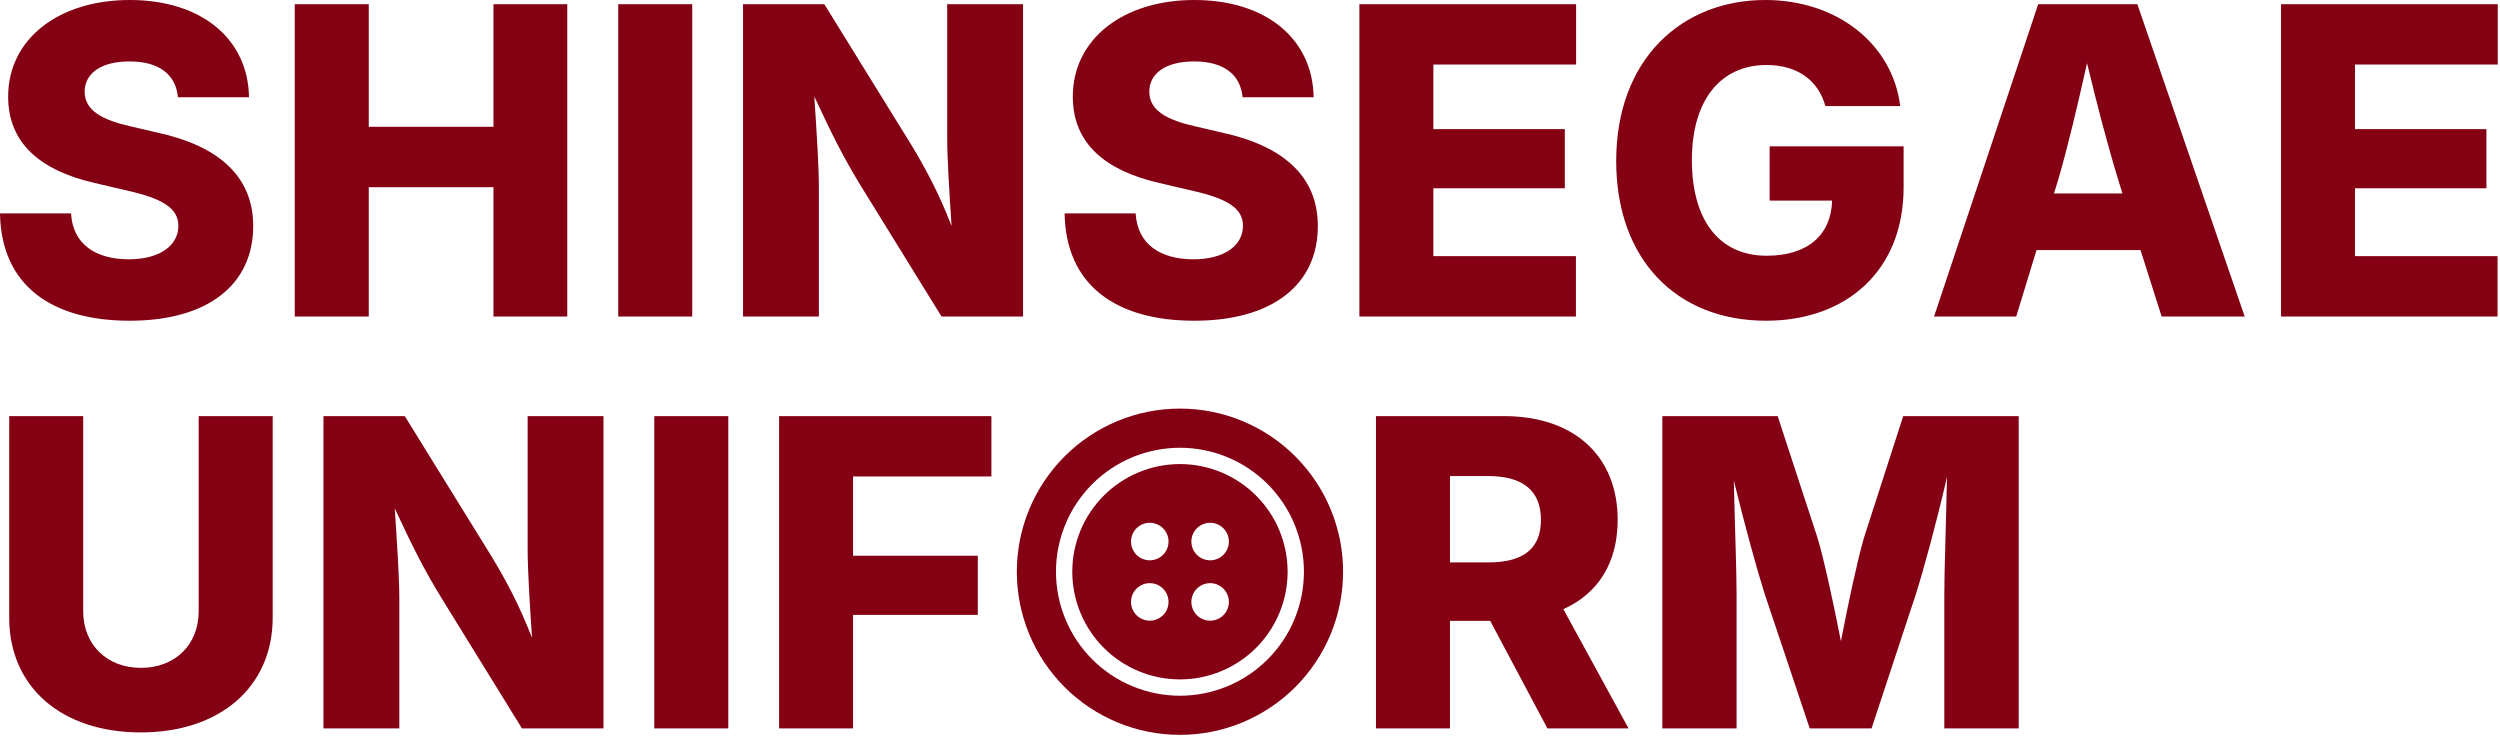
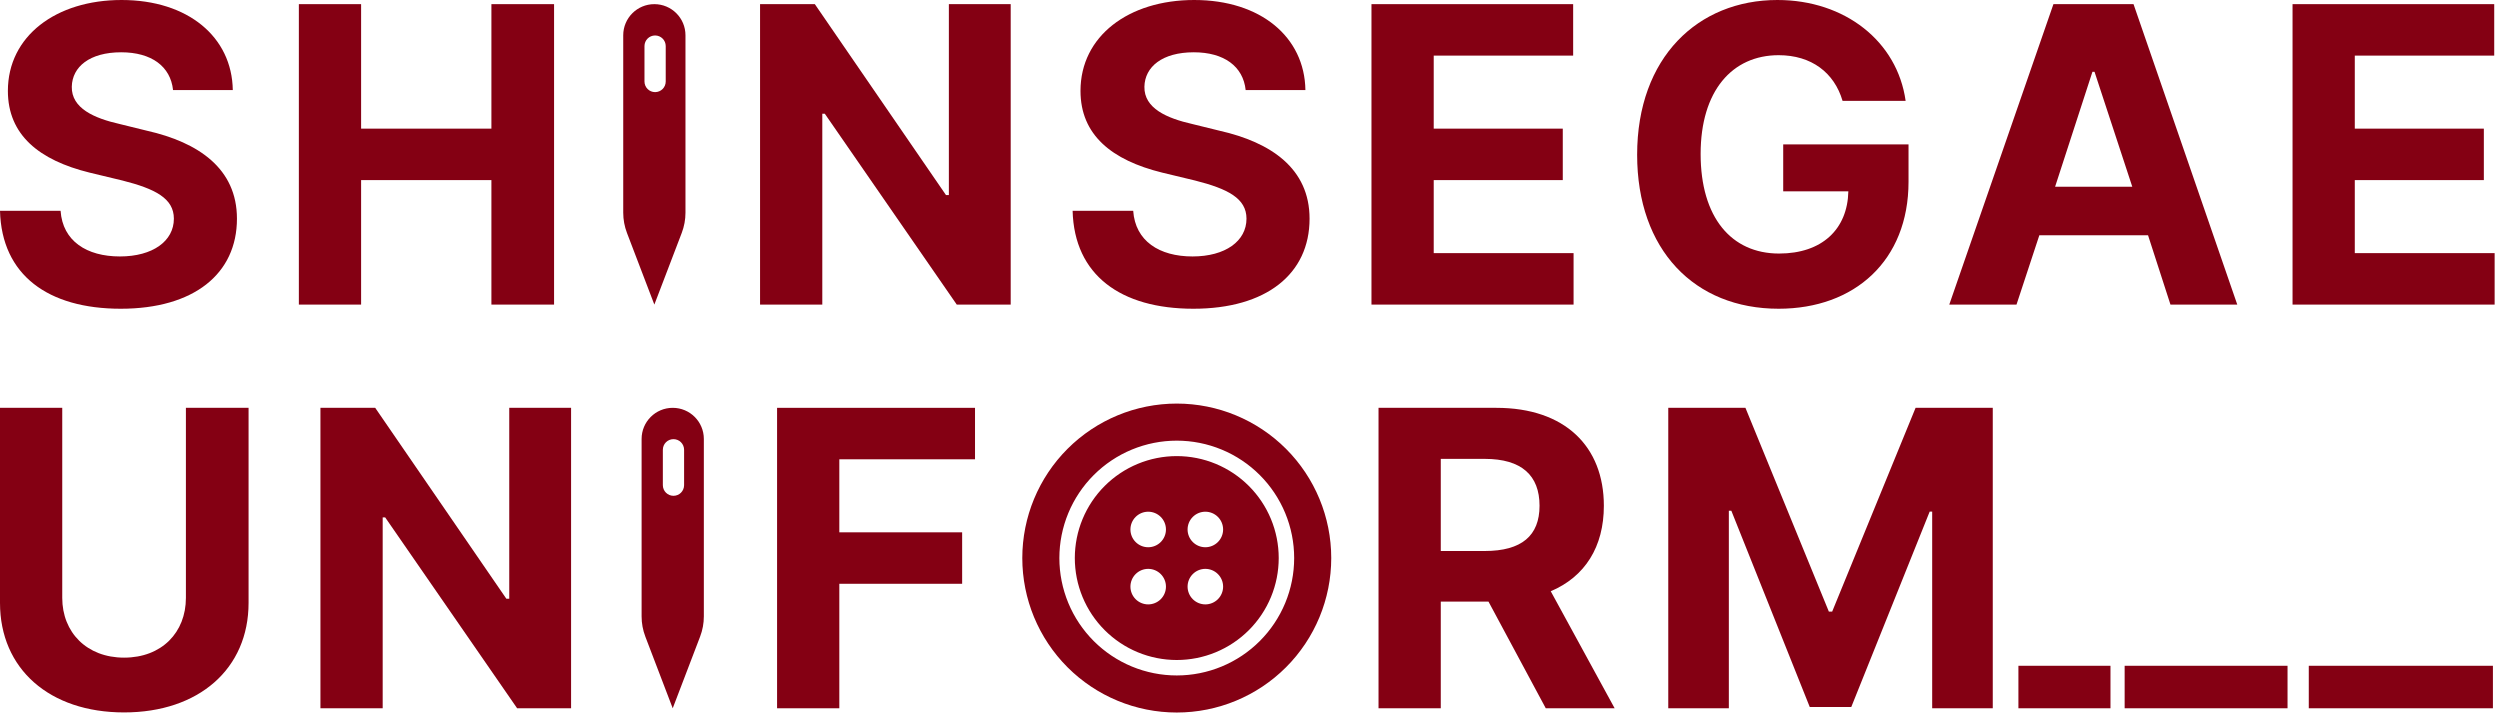
- <svg xmlns="http://www.w3.org/2000/svg" width="396" height="117" viewBox="0 0 396 117" fill="none">
-   <path d="M20.55 50.803C32.803 50.803 40.106 45.186 40.106 35.795C40.106 27.894 34.564 23.106 24.997 21.019L20.713 20.019C16.3 19.026 13.41 17.564 13.41 14.511C13.41 11.75 15.837 9.731 20.516 9.731C25.228 9.731 27.853 11.818 28.186 15.409H39.44C39.311 6.242 32.008 0 20.55 0C9.33 0 1.292 6.14 1.292 15.307C1.292 22.746 6.474 27.03 15.008 28.988L20.25 30.212C25.663 31.443 28.254 32.939 28.254 35.761C28.254 38.916 25.262 41.072 20.414 41.072C15.069 41.072 11.519 38.617 11.254 33.803H0C0.197 45.22 8.167 50.803 20.55 50.803ZM46.689 50.136H58.412V29.648H78.166V50.136H89.855V0.666H78.166V20.087H58.412V0.666H46.689V50.136ZM109.65 0.666H97.927V50.136H109.65V0.666ZM117.694 50.136H129.71V29.648C129.71 26.527 129.384 21.148 128.982 15.273C131.736 21.182 133.566 24.902 136.483 29.648L149.138 50.136H162.051V0.666H150.035V21.712C150.035 25.167 150.396 30.845 150.729 35.795C148.641 30.416 146.581 26.663 144.391 23.011L130.574 0.666H117.694V50.136ZM189.19 50.803C201.436 50.803 208.746 45.186 208.746 35.795C208.746 27.894 203.198 23.106 193.637 21.019L189.353 20.019C184.94 19.026 182.05 17.564 182.05 14.511C182.05 11.75 184.47 9.731 189.156 9.731C193.868 9.731 196.493 11.818 196.826 15.409H208.08C207.944 6.242 200.641 0 189.19 0C177.963 0 169.932 6.14 169.932 15.307C169.932 22.746 175.107 27.03 183.641 28.988L188.89 30.212C194.303 31.443 196.887 32.939 196.887 35.761C196.887 38.916 193.902 41.072 189.054 41.072C183.709 41.072 180.159 38.617 179.887 33.803H168.633C168.83 45.22 176.8 50.803 189.19 50.803ZM215.329 50.136H249.628V40.576H227.045V29.818H247.867V20.454H227.045V10.227H249.655V0.666H215.329V50.136ZM279.745 50.803C292.434 50.803 301.532 42.901 301.532 29.682V23.174H280.31V31.776H290.204C290.074 37.155 286.389 40.508 279.847 40.508C272.374 40.508 267.995 34.966 267.995 25.337C267.995 15.769 272.612 10.295 279.813 10.295C284.696 10.295 288.014 12.716 289.143 16.803H300.995C299.771 6.936 290.972 0 279.616 0C266.431 0 256.006 9.33 256.006 25.5C256.006 41.14 265.601 50.803 279.745 50.803ZM306.354 50.136H319.369L322.585 39.61H339.055L342.407 50.136H355.558L338.558 0.666H322.85L306.354 50.136ZM325.346 30.648L326.006 28.519C327.638 22.909 329.093 16.667 330.589 9.996C332.187 16.633 333.812 22.875 335.539 28.519L336.199 30.648H325.346ZM361.311 50.136H395.61V40.576H373.034V29.818H393.849V20.454H373.034V10.227H395.644V0.666H361.311V50.136ZM22.311 116.015C34.762 116.015 43.194 108.875 43.194 97.818V65.912H31.47V96.852C31.47 102.068 27.785 105.788 22.311 105.788C16.898 105.788 13.178 102.068 13.178 96.852V65.912H1.455V97.818C1.455 108.875 9.792 116.015 22.311 116.015ZM51.238 115.382H63.254V94.894C63.254 91.773 62.927 86.394 62.526 80.519C65.28 86.428 67.109 90.148 70.033 94.894L82.681 115.382H95.594V65.912H83.579V86.958C83.579 90.413 83.939 96.091 84.272 101.041C82.185 95.662 80.124 91.909 77.935 88.257L64.117 65.912H51.238V115.382ZM115.362 65.912H103.639V115.382H115.362V65.912ZM123.406 115.382H135.123V97.39H154.884V88.026H135.123V75.473H157.039V65.912H123.406V115.382ZM217.954 115.382H229.677V98.348H236.048L245.113 115.382H257.965L247.636 96.492C253.116 94.03 256.238 89.182 256.238 82.348C256.238 72.25 249.363 65.912 238.211 65.912H217.954V115.382ZM229.677 89.087V75.405H235.715C241.23 75.405 244.086 77.731 244.086 82.348C244.086 86.958 241.23 89.087 235.749 89.087H229.677ZM263.316 115.382H275.074V94.064C275.074 90.379 274.774 82.613 274.638 76.106C276.332 83.076 278.358 90.413 279.521 94.064L286.661 115.382H296.453L303.491 94.064C304.688 90.284 306.782 82.613 308.407 75.541C308.278 82.212 307.979 90.311 307.979 94.064V115.382H319.763V65.912H301.471L295.256 85.17C294.263 88.556 292.733 95.662 291.604 101.572C290.442 95.662 288.918 88.556 287.885 85.17L281.581 65.912H263.316V115.382Z" fill="#840013" />
-   <path d="M161.065 90.562C161.065 97.416 163.787 103.988 168.633 108.834C173.479 113.68 180.052 116.402 186.905 116.402C193.758 116.402 200.33 113.68 205.176 108.834C210.022 103.988 212.745 97.416 212.745 90.562C212.745 83.709 210.022 77.137 205.176 72.291C200.33 67.445 193.758 64.722 186.905 64.722C180.052 64.722 173.479 67.445 168.633 72.291C163.787 77.137 161.065 83.709 161.065 90.562ZM167.266 90.562C167.266 93.141 167.774 95.695 168.761 98.078C169.748 100.46 171.195 102.625 173.018 104.449C174.842 106.272 177.007 107.719 179.389 108.706C181.772 109.693 184.326 110.201 186.905 110.201C189.484 110.201 192.037 109.693 194.42 108.706C196.803 107.719 198.968 106.272 200.791 104.449C202.615 102.625 204.061 100.46 205.048 98.078C206.035 95.695 206.543 93.141 206.543 90.562C206.543 87.984 206.035 85.43 205.048 83.047C204.061 80.665 202.615 78.5 200.791 76.676C198.968 74.852 196.803 73.406 194.42 72.419C192.037 71.432 189.484 70.924 186.905 70.924C184.326 70.924 181.772 71.432 179.389 72.419C177.007 73.406 174.842 74.852 173.018 76.676C171.195 78.5 169.748 80.665 168.761 83.047C167.774 85.43 167.266 87.984 167.266 90.562ZM169.85 90.562C169.85 92.802 170.291 95.02 171.148 97.089C172.006 99.158 173.262 101.038 174.845 102.622C176.429 104.205 178.309 105.462 180.378 106.319C182.447 107.176 184.665 107.617 186.905 107.617C189.144 107.617 191.362 107.176 193.431 106.319C195.5 105.462 197.38 104.205 198.964 102.622C200.548 101.038 201.804 99.158 202.661 97.089C203.518 95.02 203.959 92.802 203.959 90.562C203.959 88.323 203.518 86.105 202.661 84.036C201.804 81.967 200.548 80.087 198.964 78.503C197.38 76.919 195.5 75.663 193.431 74.806C191.362 73.949 189.144 73.508 186.905 73.508C184.665 73.508 182.447 73.949 180.378 74.806C178.309 75.663 176.429 76.919 174.845 78.503C173.262 80.087 172.006 81.967 171.148 84.036C170.291 86.105 169.85 88.323 169.85 90.562ZM179.153 85.782C179.153 86.57 179.466 87.326 180.023 87.883C180.58 88.441 181.336 88.754 182.124 88.754C182.912 88.754 183.668 88.441 184.226 87.883C184.783 87.326 185.096 86.57 185.096 85.782C185.096 84.994 184.783 84.238 184.226 83.681C183.668 83.124 182.912 82.81 182.124 82.81C181.336 82.81 180.58 83.124 180.023 83.681C179.466 84.238 179.153 84.994 179.153 85.782ZM188.713 85.782C188.713 86.57 189.027 87.326 189.584 87.883C190.141 88.441 190.897 88.754 191.685 88.754C192.473 88.754 193.229 88.441 193.786 87.883C194.344 87.326 194.657 86.57 194.657 85.782C194.657 84.994 194.344 84.238 193.786 83.681C193.229 83.124 192.473 82.81 191.685 82.81C190.897 82.81 190.141 83.124 189.584 83.681C189.027 84.238 188.713 84.994 188.713 85.782ZM179.153 95.343C179.153 96.131 179.466 96.887 180.023 97.444C180.58 98.001 181.336 98.314 182.124 98.314C182.912 98.314 183.668 98.001 184.226 97.444C184.783 96.887 185.096 96.131 185.096 95.343C185.096 94.555 184.783 93.799 184.226 93.242C183.668 92.684 182.912 92.371 182.124 92.371C181.336 92.371 180.58 92.684 180.023 93.242C179.466 93.799 179.153 94.555 179.153 95.343ZM188.713 95.343C188.713 96.131 189.027 96.887 189.584 97.444C190.141 98.001 190.897 98.314 191.685 98.314C192.473 98.314 193.229 98.001 193.786 97.444C194.344 96.887 194.657 96.131 194.657 95.343C194.657 94.555 194.344 93.799 193.786 93.242C193.229 92.684 192.473 92.371 191.685 92.371C190.897 92.371 190.141 92.684 189.584 93.242C189.027 93.799 188.713 94.555 188.713 95.343Z" fill-rule="evenodd" clip-rule="evenodd" fill="#840013" />
+ <svg xmlns="http://www.w3.org/2000/svg" width="353" height="101" viewBox="0 0 353 101" fill="none">
+   <path d="M323.707 43.008V0.586H352.184V7.852H332.496V18.164H350.719V25.43H332.496V35.742H352.242V43.008H323.707Z" fill="#840013" />
+   <path d="M284.73 43.008H275.238L289.945 0.586H301.254L315.902 43.008H306.469L303.305 33.223H287.953L284.73 43.008ZM290.18 26.367H301.078L295.746 10.137H295.453L290.18 26.367Z" fill="#840013" />
+   <path d="M260.168 14.238C258.996 10.254 255.773 7.793 251.145 7.793C244.582 7.793 240.129 12.832 240.129 21.738C240.129 30.703 244.465 35.801 251.203 35.801C257.268 35.801 260.871 32.373 260.988 27.012H251.789V20.391H269.484V25.664C269.484 36.797 261.867 43.594 251.145 43.594C239.25 43.594 231.164 35.273 231.164 21.855C231.164 8.086 239.777 0 250.969 0C260.52 0 267.902 5.859 269.074 14.238H260.168Z" fill="#840013" />
+   <path d="M193.652 43.008V0.586H222.129V7.852H202.441V18.164H220.664V25.43H202.441V35.742H222.188V43.008H193.652Z" fill="#840013" />
+   <path d="M175.887 12.715C175.535 9.375 172.84 7.383 168.562 7.383C164.109 7.383 161.648 9.434 161.59 12.246C161.531 15.293 164.754 16.699 168.387 17.52L172.195 18.457C179.461 20.098 184.91 23.789 184.91 30.879C184.91 38.672 178.816 43.594 168.504 43.594C158.25 43.594 151.688 38.848 151.453 29.766H160.008C160.301 34.043 163.699 36.211 168.387 36.211C173.016 36.211 176.004 34.043 176.004 30.879C176.004 28.008 173.367 26.66 168.738 25.488L164.109 24.375C156.961 22.617 152.566 19.043 152.566 12.832C152.566 5.098 159.363 0 168.621 0C177.996 0 184.207 5.215 184.324 12.715H175.887Z" fill="#840013" />
+   <path d="M142.711 0.586V43.008H135.094L116.461 16.055H116.109V43.008H107.32V0.586H115.055L133.57 27.539H133.98V0.586H142.711Z" fill="#840013" />
+   <path d="M88 4.98V30.031C88 31.007 88.179 31.975 88.527 32.887L92.394 43.008L96.262 32.887C96.61 31.975 96.789 31.007 96.789 30.031V4.98C96.789 2.553 94.822 0.586 92.394 0.586C89.968 0.586 88 2.553 88 4.98ZM91.0 6.508A1.5 1.5 0 0 1 94.0 6.508V11.508A1.5 1.5 0 0 1 91.0 11.508Z" fill="#840013" fill-rule="evenodd" />
+   <path d="M42.199 43.008V0.586H50.988V18.164H69.387V0.586H78.234V43.008H69.387V25.43H50.988V43.008H42.199Z" fill="#840013" />
+   <path d="M24.434 12.715C24.082 9.375 21.387 7.383 17.109 7.383C12.656 7.383 10.195 9.434 10.137 12.246C10.078 15.293 13.301 16.699 16.934 17.52L20.742 18.457C28.008 20.098 33.457 23.789 33.457 30.879C33.457 38.672 27.363 43.594 17.051 43.594C6.797 43.594 0.234 38.848 0 29.766H8.555C8.848 34.043 12.246 36.211 16.934 36.211C21.562 36.211 24.551 34.043 24.551 30.879C24.551 28.008 21.914 26.66 17.285 25.488L12.656 24.375C5.508 22.617 1.113 19.043 1.113 12.832C1.113 5.098 7.91 0 17.168 0C26.543 0 32.754 5.215 32.871 12.715H24.434Z" fill="#840013" />
+   <path d="M235.559 57.586H246.457L258.234 86.356H258.703L270.48 57.586H281.379V100.008H272.824V72.234H272.473L261.398 99.832H255.539L244.465 72.117H244.113V100.008H235.559V57.586Z" fill="#840013" />
+   <path d="M194.648 100.008V57.586H211.289C220.957 57.586 226.465 63.035 226.465 71.414C226.465 77.215 223.799 81.434 218.965 83.484L227.988 100.008H218.262L210.176 84.949H203.438V100.008H194.648ZM203.438 77.801H209.648C214.863 77.801 217.383 75.633 217.383 71.414C217.383 67.137 214.863 64.793 209.648 64.793H203.438V77.801Z" fill="#840013" />
+   <path d="M109.723 100.008V57.586H137.672V64.852H118.512V75.164H135.855V82.43H118.512V100.008H109.723Z" fill="#840013" />
+   <path d="M90.594 61.98V87.031C90.594 88.007 90.772 88.975 91.121 89.887L94.988 100.008L98.856 89.887C99.204 88.975 99.383 88.007 99.383 87.031V61.98C99.383 59.553 97.415 57.586 94.988 57.586C92.561 57.586 90.594 59.553 90.594 61.98ZM93.594 63.508A1.5 1.5 0 0 1 96.594 63.508V68.508A1.5 1.5 0 0 1 93.594 68.508Z" fill="#840013" fill-rule="evenodd" />
+   <path d="M80.637 57.586V100.008H73.019L54.387 73.055H54.035V100.008H45.246V57.586H52.98L71.496 84.539H71.906V57.586H80.637Z" fill="#840013" />
+   <path d="M26.25 57.586H35.098V85.125C35.098 94.441 28.066 100.594 17.52 100.594C6.973 100.594 0 94.441 0 85.125V57.586H8.789V84.422C8.789 89.285 12.246 92.859 17.52 92.859C22.852 92.859 26.25 89.285 26.25 84.422V57.586Z" fill="#840013" />
+   <rect x="285" y="94.008" width="13" height="6" fill="#840013" />
+   <rect x="300" y="94.008" width="23" height="6" fill="#840013" />
+   <rect x="326" y="94.008" width="26" height="6" fill="#840013" />
+   <path transform="translate(166.160 78.797) scale(0.8441) translate(-186.905 -90.5624)" d="M161.065 90.562C161.065 97.416 163.787 103.988 168.633 108.834C173.479 113.68 180.052 116.402 186.905 116.402C193.758 116.402 200.33 113.68 205.176 108.834C210.022 103.988 212.745 97.416 212.745 90.562C212.745 83.709 210.022 77.137 205.176 72.291C200.33 67.445 193.758 64.722 186.905 64.722C180.052 64.722 173.479 67.445 168.633 72.291C163.787 77.137 161.065 83.709 161.065 90.562ZM167.266 90.562C167.266 93.141 167.774 95.695 168.761 98.078C169.748 100.46 171.195 102.625 173.018 104.449C174.842 106.272 177.007 107.719 179.389 108.706C181.772 109.693 184.326 110.201 186.905 110.201C189.484 110.201 192.037 109.693 194.42 108.706C196.803 107.719 198.968 106.272 200.791 104.449C202.615 102.625 204.061 100.46 205.048 98.078C206.035 95.695 206.543 93.141 206.543 90.562C206.543 87.984 206.035 85.43 205.048 83.047C204.061 80.665 202.615 78.5 200.791 76.676C198.968 74.852 196.803 73.406 194.42 72.419C192.037 71.432 189.484 70.924 186.905 70.924C184.326 70.924 181.772 71.432 179.389 72.419C177.007 73.406 174.842 74.852 173.018 76.676C171.195 78.5 169.748 80.665 168.761 83.047C167.774 85.43 167.266 87.984 167.266 90.562ZM169.85 90.562C169.85 92.802 170.291 95.02 171.148 97.089C172.006 99.158 173.262 101.038 174.845 102.622C176.429 104.205 178.309 105.462 180.378 106.319C182.447 107.176 184.665 107.617 186.905 107.617C189.144 107.617 191.362 107.176 193.431 106.319C195.5 105.462 197.38 104.205 198.964 102.622C200.548 101.038 201.804 99.158 202.661 97.089C203.518 95.02 203.959 92.802 203.959 90.562C203.959 88.323 203.518 86.105 202.661 84.036C201.804 81.967 200.548 80.087 198.964 78.503C197.38 76.919 195.5 75.663 193.431 74.806C191.362 73.949 189.144 73.508 186.905 73.508C184.665 73.508 182.447 73.949 180.378 74.806C178.309 75.663 176.429 76.919 174.845 78.503C173.262 80.087 172.006 81.967 171.148 84.036C170.291 86.105 169.85 88.323 169.85 90.562ZM179.153 85.782C179.153 86.57 179.466 87.326 180.023 87.883C180.58 88.441 181.336 88.754 182.124 88.754C182.912 88.754 183.668 88.441 184.226 87.883C184.783 87.326 185.096 86.57 185.096 85.782C185.096 84.994 184.783 84.238 184.226 83.681C183.668 83.124 182.912 82.81 182.124 82.81C181.336 82.81 180.58 83.124 180.023 83.681C179.466 84.238 179.153 84.994 179.153 85.782ZM188.713 85.782C188.713 86.57 189.027 87.326 189.584 87.883C190.141 88.441 190.897 88.754 191.685 88.754C192.473 88.754 193.229 88.441 193.786 87.883C194.344 87.326 194.657 86.57 194.657 85.782C194.657 84.994 194.344 84.238 193.786 83.681C193.229 83.124 192.473 82.81 191.685 82.81C190.897 82.81 190.141 83.124 189.584 83.681C189.027 84.238 188.713 84.994 188.713 85.782ZM179.153 95.343C179.153 96.131 179.466 96.887 180.023 97.444C180.58 98.001 181.336 98.314 182.124 98.314C182.912 98.314 183.668 98.001 184.226 97.444C184.783 96.887 185.096 96.131 185.096 95.343C185.096 94.555 184.783 93.799 184.226 93.242C183.668 92.684 182.912 92.371 182.124 92.371C181.336 92.371 180.58 92.684 180.023 93.242C179.466 93.799 179.153 94.555 179.153 95.343ZM188.713 95.343C188.713 96.131 189.027 96.887 189.584 97.444C190.141 98.001 190.897 98.314 191.685 98.314C192.473 98.314 193.229 98.001 193.786 97.444C194.344 96.887 194.657 96.131 194.657 95.343C194.657 94.555 194.344 93.799 193.786 93.242C193.229 92.684 192.473 92.371 191.685 92.371C190.897 92.371 190.141 92.684 189.584 93.242C189.027 93.799 188.713 94.555 188.713 95.343Z" fill="#840013" fill-rule="evenodd" />
</svg>
